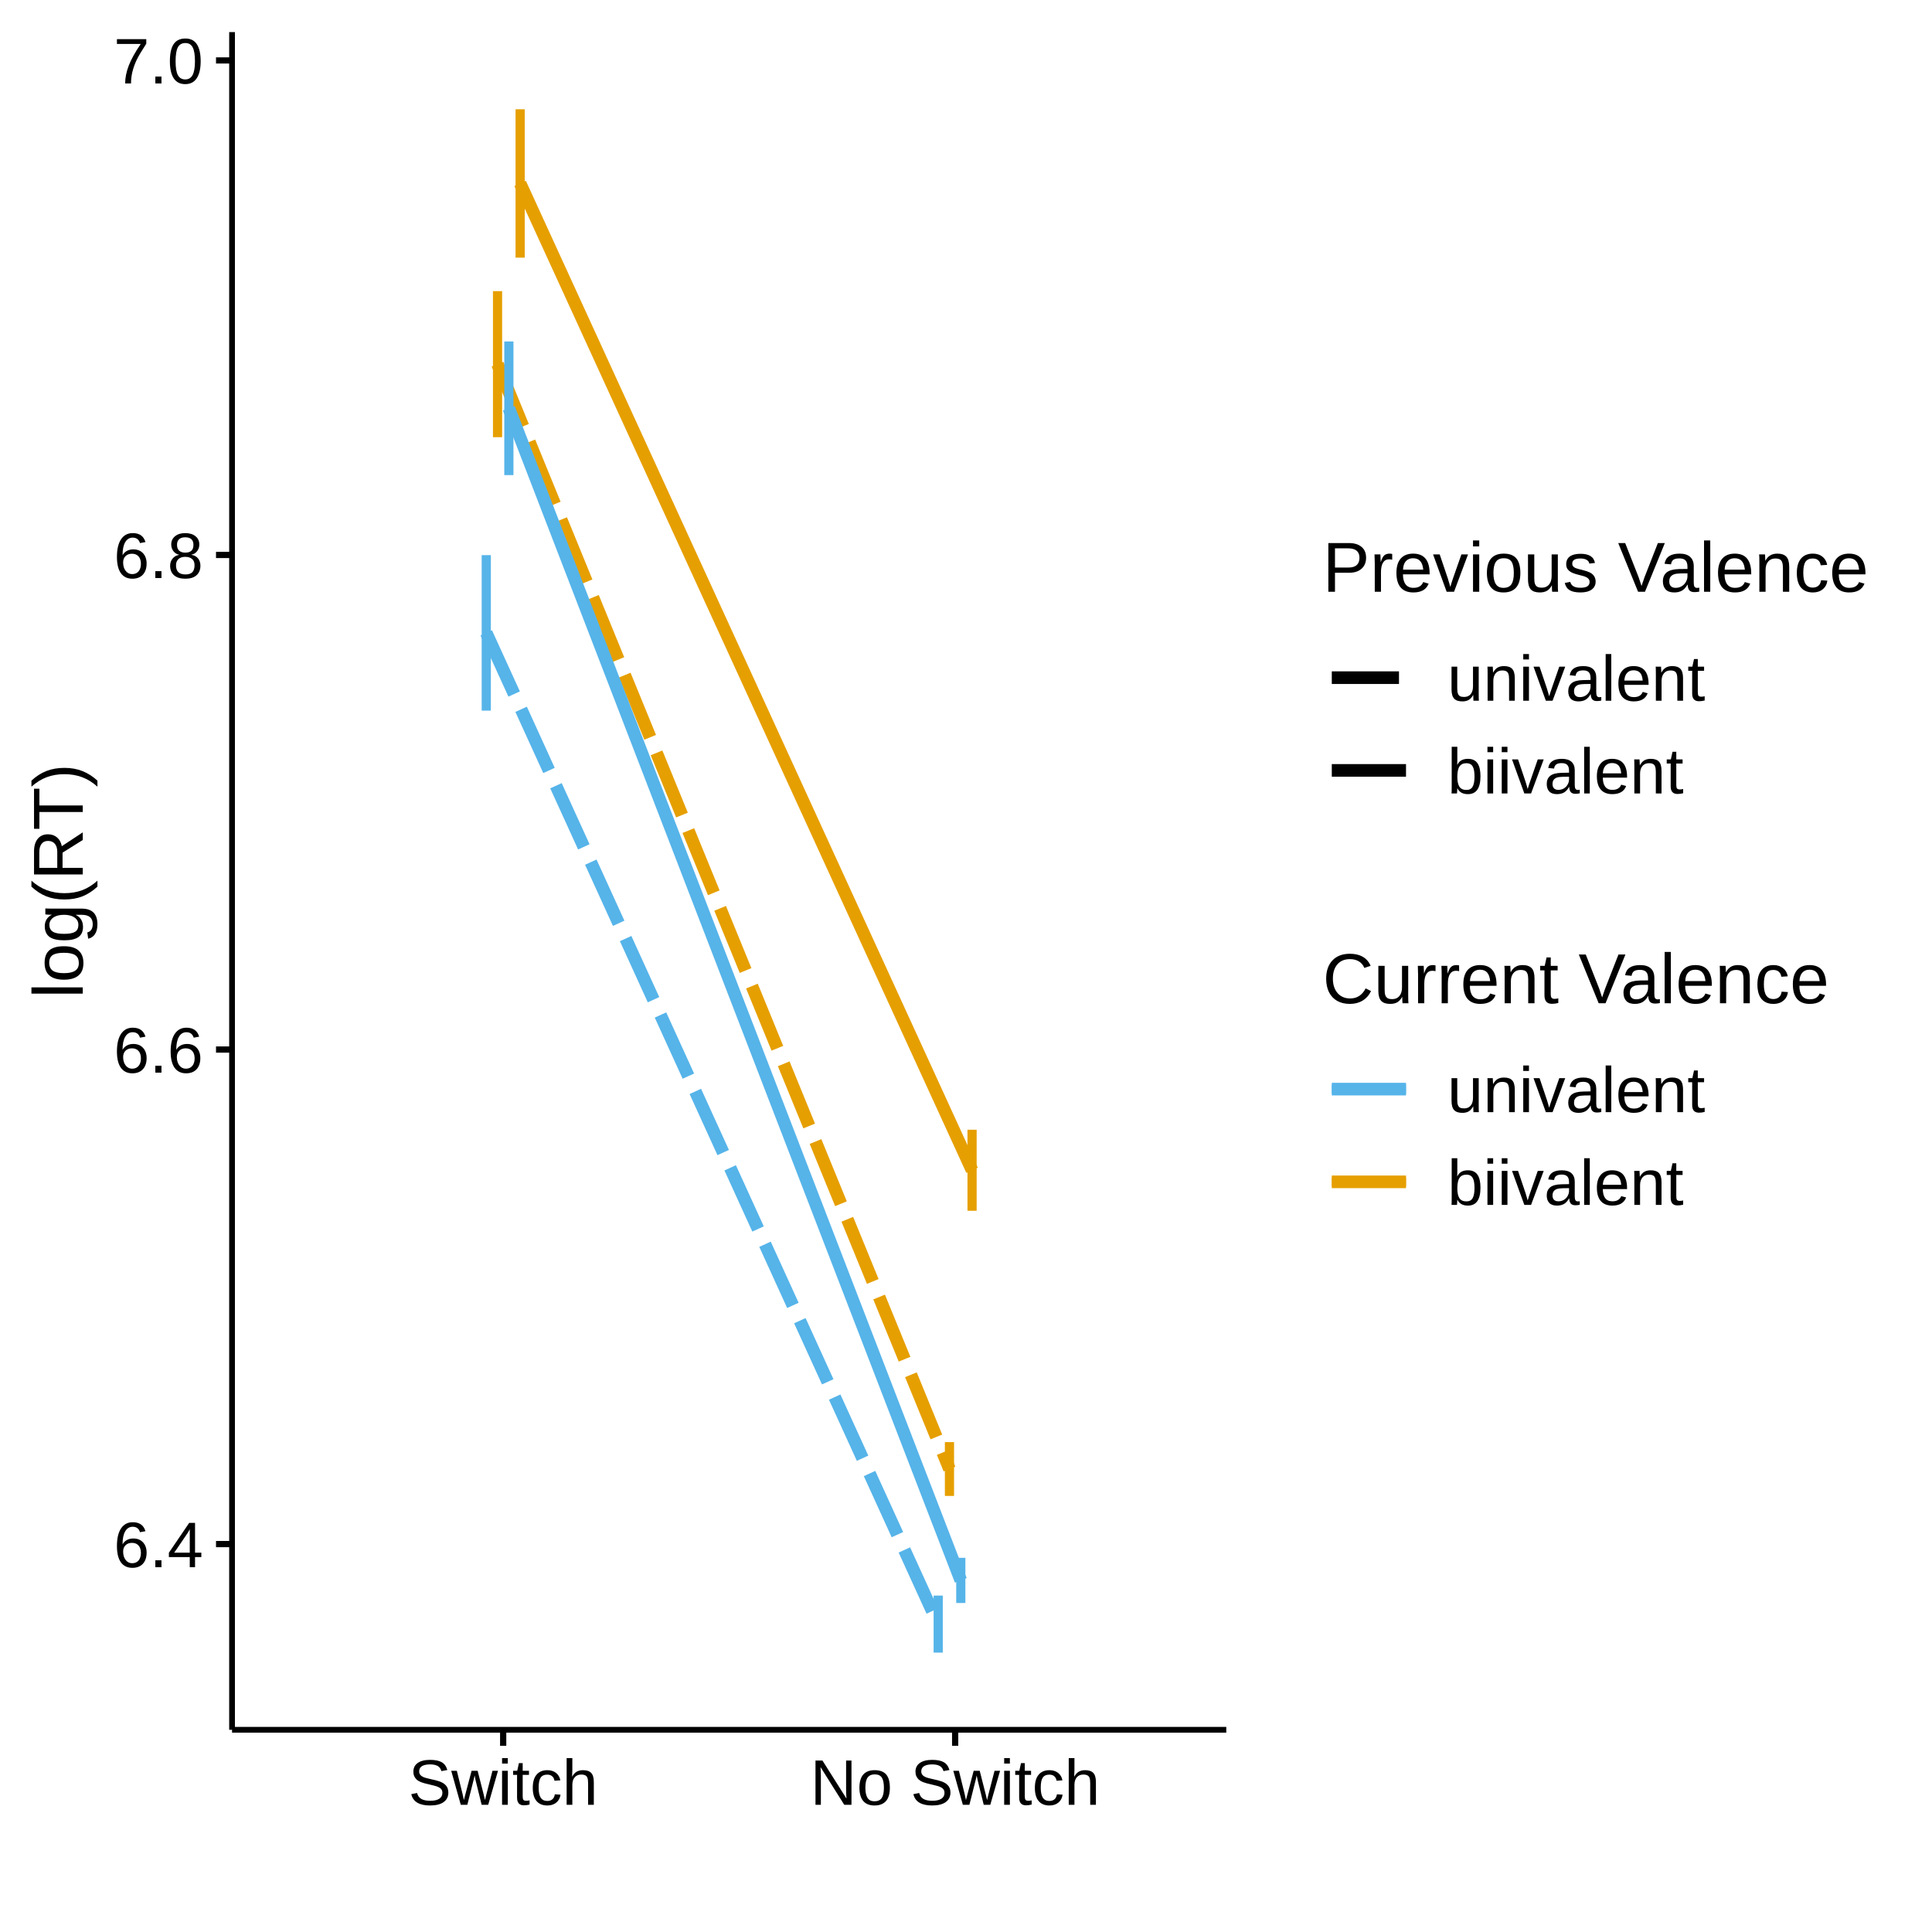
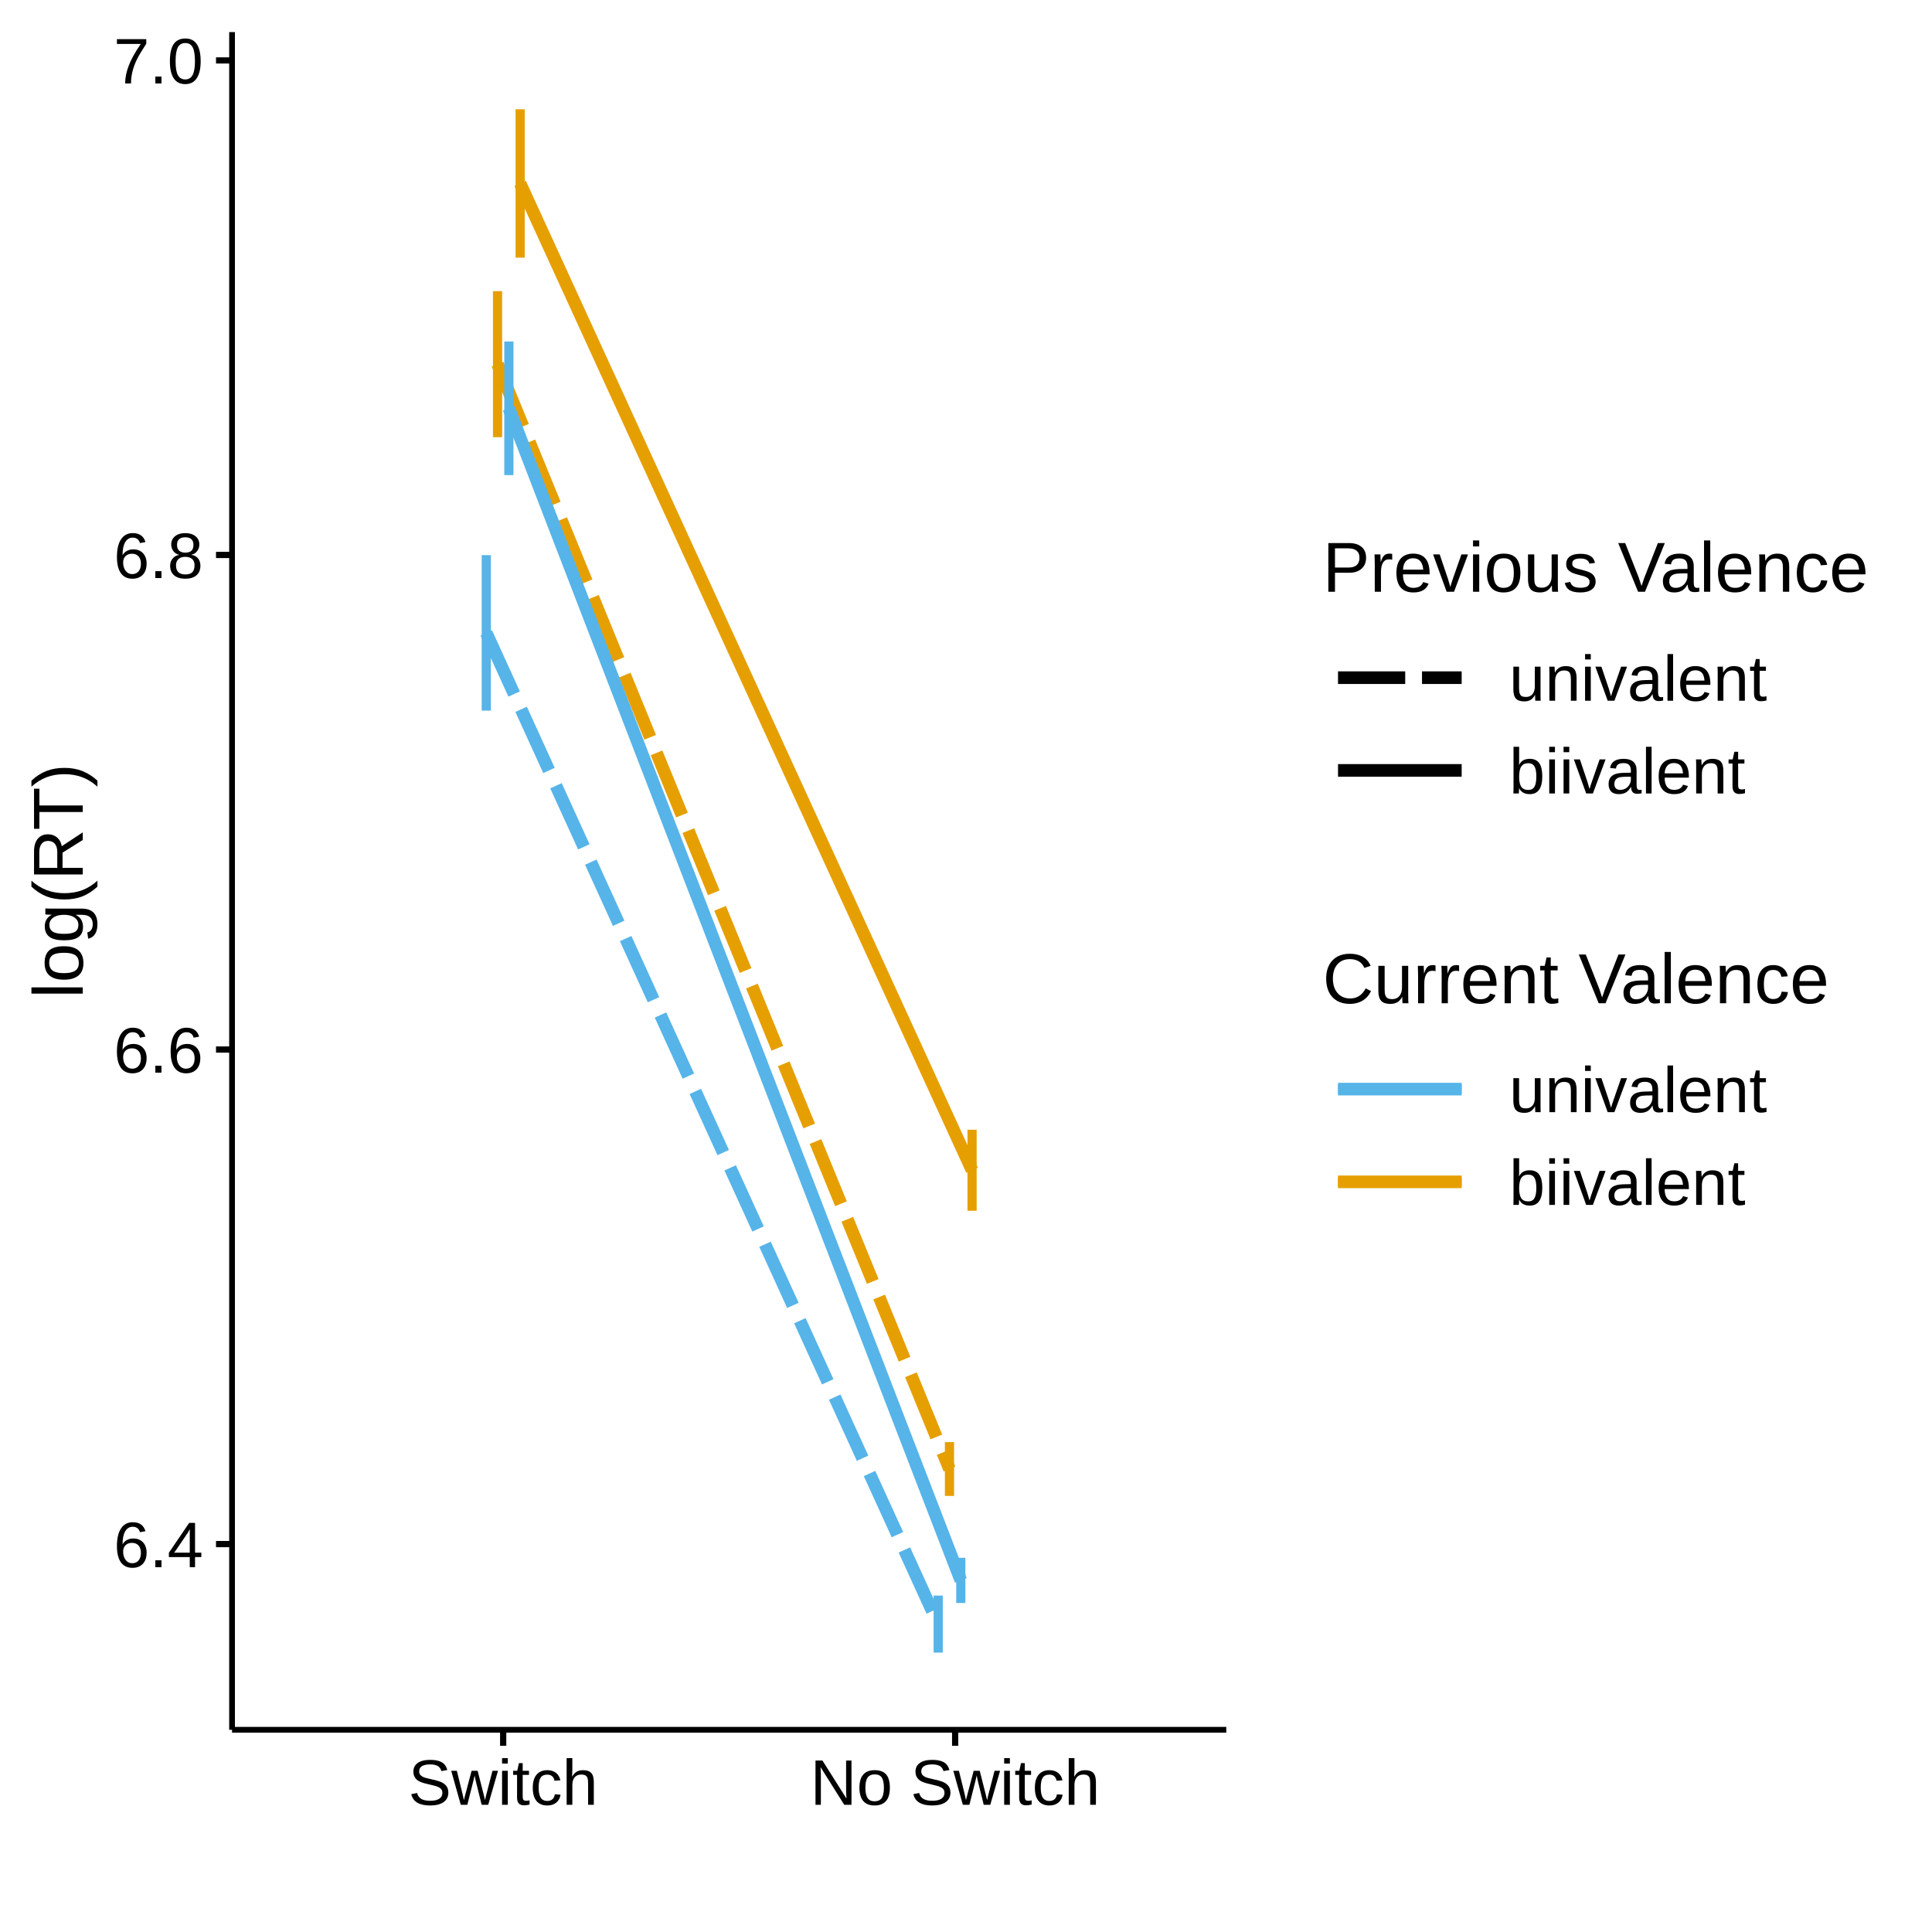
<svg xmlns="http://www.w3.org/2000/svg" width="360.00pt" height="360.00pt" viewBox="0 0 360.00 360.00">
  <g class="svglite">
    <defs>
      <style type="text/css">
    .svglite line, .svglite polyline, .svglite polygon, .svglite path, .svglite rect, .svglite circle {
      fill: none;
      stroke: #000000;
      stroke-linecap: round;
      stroke-linejoin: round;
      stroke-miterlimit: 10.00;
    }
    .svglite text {
      white-space: pre;
    }
    .svglite g.glyphgroup path {
      fill: inherit;
      stroke: none;
    }
  </style>
    </defs>
    <rect width="100%" height="100%" style="stroke: none; fill: #FFFFFF;" />
    <defs>
      <clipPath id="cpMC4wMHwzNjAuMDB8MC4wMHwzNjAuMDA=">
        <rect x="0.00" y="0.00" width="360.00" height="360.00" />
      </clipPath>
    </defs>
    <g clip-path="url(#cpMC4wMHwzNjAuMDB8MC4wMHwzNjAuMDA=)">
      <rect x="0.00" y="0.00" width="360.00" height="360.00" style="stroke-width: 1.16; stroke: #FFFFFF; fill: #FFFFFF;" />
    </g>
    <defs>
      <clipPath id="cpNDMuMjR8MjI4LjUwfDUuOTh8MzIyLjMy">
        <rect x="43.24" y="5.98" width="185.27" height="316.34" />
      </clipPath>
    </defs>
    <g clip-path="url(#cpNDMuMjR8MjI4LjUwfDUuOTh8MzIyLjMy)">
      <rect x="43.24" y="5.98" width="185.27" height="316.34" style="stroke-width: 1.16; stroke: none; fill: #FFFFFF;" />
      <polyline points="90.61,117.93 174.82,302.63 " style="stroke-width: 2.35; stroke: #56B4E9; stroke-dasharray: 12.52,3.13; stroke-linecap: butt;" />
      <polyline points="92.71,67.86 176.92,273.73 " style="stroke-width: 2.35; stroke: #E69F00; stroke-dasharray: 12.52,3.13; stroke-linecap: butt;" />
      <polyline points="94.82,76.08 179.03,294.48 " style="stroke-width: 2.35; stroke: #56B4E9; stroke-linecap: butt;" />
      <polyline points="96.92,34.18 181.13,218.06 " style="stroke-width: 2.35; stroke: #E69F00; stroke-linecap: butt;" />
      <polyline points="174.82,307.94 174.82,307.94 " style="stroke-width: 1.71; stroke: #56B4E9; stroke-linecap: butt;" />
      <polyline points="174.82,307.94 174.82,297.31 " style="stroke-width: 1.71; stroke: #56B4E9; stroke-linecap: butt;" />
      <polyline points="174.82,297.31 174.82,297.31 " style="stroke-width: 1.71; stroke: #56B4E9; stroke-linecap: butt;" />
      <polyline points="90.61,132.41 90.61,132.41 " style="stroke-width: 1.71; stroke: #56B4E9; stroke-linecap: butt;" />
      <polyline points="90.61,132.41 90.61,103.44 " style="stroke-width: 1.71; stroke: #56B4E9; stroke-linecap: butt;" />
      <polyline points="90.61,103.44 90.61,103.44 " style="stroke-width: 1.71; stroke: #56B4E9; stroke-linecap: butt;" />
      <polyline points="179.03,298.69 179.03,298.69 " style="stroke-width: 1.71; stroke: #56B4E9; stroke-linecap: butt;" />
      <polyline points="179.03,298.69 179.03,290.28 " style="stroke-width: 1.71; stroke: #56B4E9; stroke-linecap: butt;" />
      <polyline points="179.03,290.28 179.03,290.28 " style="stroke-width: 1.71; stroke: #56B4E9; stroke-linecap: butt;" />
      <polyline points="94.82,88.53 94.82,88.53 " style="stroke-width: 1.71; stroke: #56B4E9; stroke-linecap: butt;" />
      <polyline points="94.82,88.53 94.82,63.63 " style="stroke-width: 1.71; stroke: #56B4E9; stroke-linecap: butt;" />
      <polyline points="94.82,63.63 94.82,63.63 " style="stroke-width: 1.71; stroke: #56B4E9; stroke-linecap: butt;" />
      <polyline points="176.92,278.75 176.92,278.75 " style="stroke-width: 1.71; stroke: #E69F00; stroke-linecap: butt;" />
      <polyline points="176.92,278.75 176.92,268.71 " style="stroke-width: 1.71; stroke: #E69F00; stroke-linecap: butt;" />
      <polyline points="176.92,268.71 176.92,268.71 " style="stroke-width: 1.71; stroke: #E69F00; stroke-linecap: butt;" />
      <polyline points="92.71,81.47 92.71,81.47 " style="stroke-width: 1.71; stroke: #E69F00; stroke-linecap: butt;" />
      <polyline points="92.71,81.47 92.71,54.25 " style="stroke-width: 1.71; stroke: #E69F00; stroke-linecap: butt;" />
      <polyline points="92.71,54.25 92.71,54.25 " style="stroke-width: 1.71; stroke: #E69F00; stroke-linecap: butt;" />
      <polyline points="181.13,225.61 181.13,225.61 " style="stroke-width: 1.71; stroke: #E69F00; stroke-linecap: butt;" />
      <polyline points="181.13,225.61 181.13,210.51 " style="stroke-width: 1.71; stroke: #E69F00; stroke-linecap: butt;" />
      <polyline points="181.13,210.51 181.13,210.51 " style="stroke-width: 1.71; stroke: #E69F00; stroke-linecap: butt;" />
      <polyline points="96.92,48.01 96.92,48.01 " style="stroke-width: 1.71; stroke: #E69F00; stroke-linecap: butt;" />
      <polyline points="96.92,48.01 96.92,20.36 " style="stroke-width: 1.71; stroke: #E69F00; stroke-linecap: butt;" />
      <polyline points="96.92,20.36 96.92,20.36 " style="stroke-width: 1.71; stroke: #E69F00; stroke-linecap: butt;" />
    </g>
    <g clip-path="url(#cpMC4wMHwzNjAuMDB8MC4wMHwzNjAuMDA=)">
      <polyline points="43.24,322.32 43.24,5.98 " style="stroke-width: 1.07; stroke-linecap: butt;" />
      <text x="37.86" y="292.02" text-anchor="end" style="font-size: 12.00px; font-family: &quot;Arial&quot;;" textLength="16.67px" lengthAdjust="spacingAndGlyphs">6.4</text>
      <text x="37.86" y="199.87" text-anchor="end" style="font-size: 12.00px; font-family: &quot;Arial&quot;;" textLength="16.67px" lengthAdjust="spacingAndGlyphs">6.6</text>
      <text x="37.86" y="107.71" text-anchor="end" style="font-size: 12.00px; font-family: &quot;Arial&quot;;" textLength="16.67px" lengthAdjust="spacingAndGlyphs">6.8</text>
      <text x="37.86" y="15.55" text-anchor="end" style="font-size: 12.00px; font-family: &quot;Arial&quot;;" textLength="16.67px" lengthAdjust="spacingAndGlyphs">7.0</text>
      <polyline points="40.25,287.72 43.24,287.72 " style="stroke-width: 1.16; stroke-linecap: butt;" />
      <polyline points="40.25,195.57 43.24,195.57 " style="stroke-width: 1.16; stroke-linecap: butt;" />
      <polyline points="40.25,103.41 43.24,103.41 " style="stroke-width: 1.16; stroke-linecap: butt;" />
      <polyline points="40.25,11.26 43.24,11.26 " style="stroke-width: 1.16; stroke-linecap: butt;" />
      <polyline points="43.24,322.32 228.50,322.32 " style="stroke-width: 1.07; stroke-linecap: butt;" />
      <polyline points="93.76,325.31 93.76,322.32 " style="stroke-width: 1.16; stroke-linecap: butt;" />
      <polyline points="177.98,325.31 177.98,322.32 " style="stroke-width: 1.16; stroke-linecap: butt;" />
      <text x="93.76" y="336.30" text-anchor="middle" style="font-size: 12.00px; font-family: &quot;Arial&quot;;" textLength="35.34px" lengthAdjust="spacingAndGlyphs">Switch</text>
      <text x="177.98" y="336.30" text-anchor="middle" style="font-size: 12.00px; font-family: &quot;Arial&quot;;" textLength="54.02px" lengthAdjust="spacingAndGlyphs">No Switch</text>
      <text transform="translate(15.42,164.15) rotate(-90)" text-anchor="middle" style="font-size: 13.20px; font-family: &quot;Arial&quot;;" textLength="43.73px" lengthAdjust="spacingAndGlyphs">log(RT)</text>
      <rect x="240.46" y="93.46" width="113.56" height="64.71" style="stroke-width: 1.16; stroke: none; fill: #FFFFFF;" />
      <text x="246.44" y="110.27" style="font-size: 13.20px; font-family: &quot;Arial&quot;;" textLength="101.61px" lengthAdjust="spacingAndGlyphs">Previous Valence</text>
-       <rect x="246.44" y="117.63" width="17.28" height="17.28" style="stroke-width: 1.16; stroke: none; fill: #FFFFFF;" />
-       <line x1="248.16" y1="126.27" x2="261.99" y2="126.27" style="stroke-width: 2.35; stroke-dasharray: 12.52,3.13; stroke-linecap: butt;" />
-       <rect x="246.44" y="134.91" width="17.28" height="17.28" style="stroke-width: 1.16; stroke: none; fill: #FFFFFF;" />
-       <line x1="248.16" y1="143.55" x2="261.99" y2="143.55" style="stroke-width: 2.35; stroke-linecap: butt;" />
-       <text x="269.69" y="130.57" style="font-size: 12.00px; font-family: &quot;Arial&quot;;" textLength="48.03px" lengthAdjust="spacingAndGlyphs">univalent</text>
-       <text x="269.69" y="147.85" style="font-size: 12.00px; font-family: &quot;Arial&quot;;" textLength="44.03px" lengthAdjust="spacingAndGlyphs">biivalent</text>
+       <rect x="246.44" y="117.63" width="28.80" height="17.28" style="stroke-width: 1.16; stroke: none; fill: #FFFFFF;" />
+       <line x1="249.32" y1="126.27" x2="272.36" y2="126.27" style="stroke-width: 2.35; stroke-dasharray: 12.52,3.13; stroke-linecap: butt;" />
+       <rect x="246.44" y="134.91" width="28.80" height="17.28" style="stroke-width: 1.16; stroke: none; fill: #FFFFFF;" />
+       <line x1="249.32" y1="143.55" x2="272.36" y2="143.55" style="stroke-width: 2.35; stroke-linecap: butt;" />
+       <text x="281.21" y="130.57" style="font-size: 12.00px; font-family: &quot;Arial&quot;;" textLength="48.03px" lengthAdjust="spacingAndGlyphs">univalent</text>
+       <text x="281.21" y="147.85" style="font-size: 12.00px; font-family: &quot;Arial&quot;;" textLength="44.03px" lengthAdjust="spacingAndGlyphs">biivalent</text>
      <rect x="240.46" y="170.13" width="106.22" height="64.71" style="stroke-width: 1.16; stroke: none; fill: #FFFFFF;" />
      <text x="246.44" y="186.94" style="font-size: 13.20px; font-family: &quot;Arial&quot;;" textLength="94.27px" lengthAdjust="spacingAndGlyphs">Current Valence</text>
-       <rect x="246.44" y="194.30" width="17.28" height="17.28" style="stroke-width: 1.16; stroke: none; fill: #FFFFFF;" />
-       <line x1="248.16" y1="202.94" x2="261.99" y2="202.94" style="stroke-width: 2.35; stroke: #56B4E9; stroke-linecap: butt;" />
-       <line x1="248.16" y1="202.94" x2="261.99" y2="202.94" style="stroke-width: 1.71; stroke: #56B4E9; stroke-linecap: butt;" />
-       <rect x="246.44" y="211.58" width="17.28" height="17.28" style="stroke-width: 1.16; stroke: none; fill: #FFFFFF;" />
-       <line x1="248.16" y1="220.22" x2="261.99" y2="220.22" style="stroke-width: 2.35; stroke: #E69F00; stroke-linecap: butt;" />
-       <line x1="248.16" y1="220.22" x2="261.99" y2="220.22" style="stroke-width: 1.71; stroke: #E69F00; stroke-linecap: butt;" />
-       <text x="269.69" y="207.24" style="font-size: 12.00px; font-family: &quot;Arial&quot;;" textLength="48.03px" lengthAdjust="spacingAndGlyphs">univalent</text>
-       <text x="269.69" y="224.52" style="font-size: 12.00px; font-family: &quot;Arial&quot;;" textLength="44.03px" lengthAdjust="spacingAndGlyphs">biivalent</text>
+       <rect x="246.44" y="194.30" width="28.80" height="17.28" style="stroke-width: 1.16; stroke: none; fill: #FFFFFF;" />
+       <line x1="249.32" y1="202.94" x2="272.36" y2="202.94" style="stroke-width: 2.35; stroke: #56B4E9; stroke-linecap: butt;" />
+       <line x1="249.32" y1="202.94" x2="272.36" y2="202.94" style="stroke-width: 1.71; stroke: #56B4E9; stroke-linecap: butt;" />
+       <rect x="246.44" y="211.58" width="28.80" height="17.28" style="stroke-width: 1.16; stroke: none; fill: #FFFFFF;" />
+       <line x1="249.32" y1="220.22" x2="272.36" y2="220.22" style="stroke-width: 2.35; stroke: #E69F00; stroke-linecap: butt;" />
+       <line x1="249.32" y1="220.22" x2="272.36" y2="220.22" style="stroke-width: 1.71; stroke: #E69F00; stroke-linecap: butt;" />
+       <text x="281.21" y="207.24" style="font-size: 12.00px; font-family: &quot;Arial&quot;;" textLength="48.03px" lengthAdjust="spacingAndGlyphs">univalent</text>
+       <text x="281.21" y="224.52" style="font-size: 12.00px; font-family: &quot;Arial&quot;;" textLength="44.03px" lengthAdjust="spacingAndGlyphs">biivalent</text>
    </g>
  </g>
</svg>
